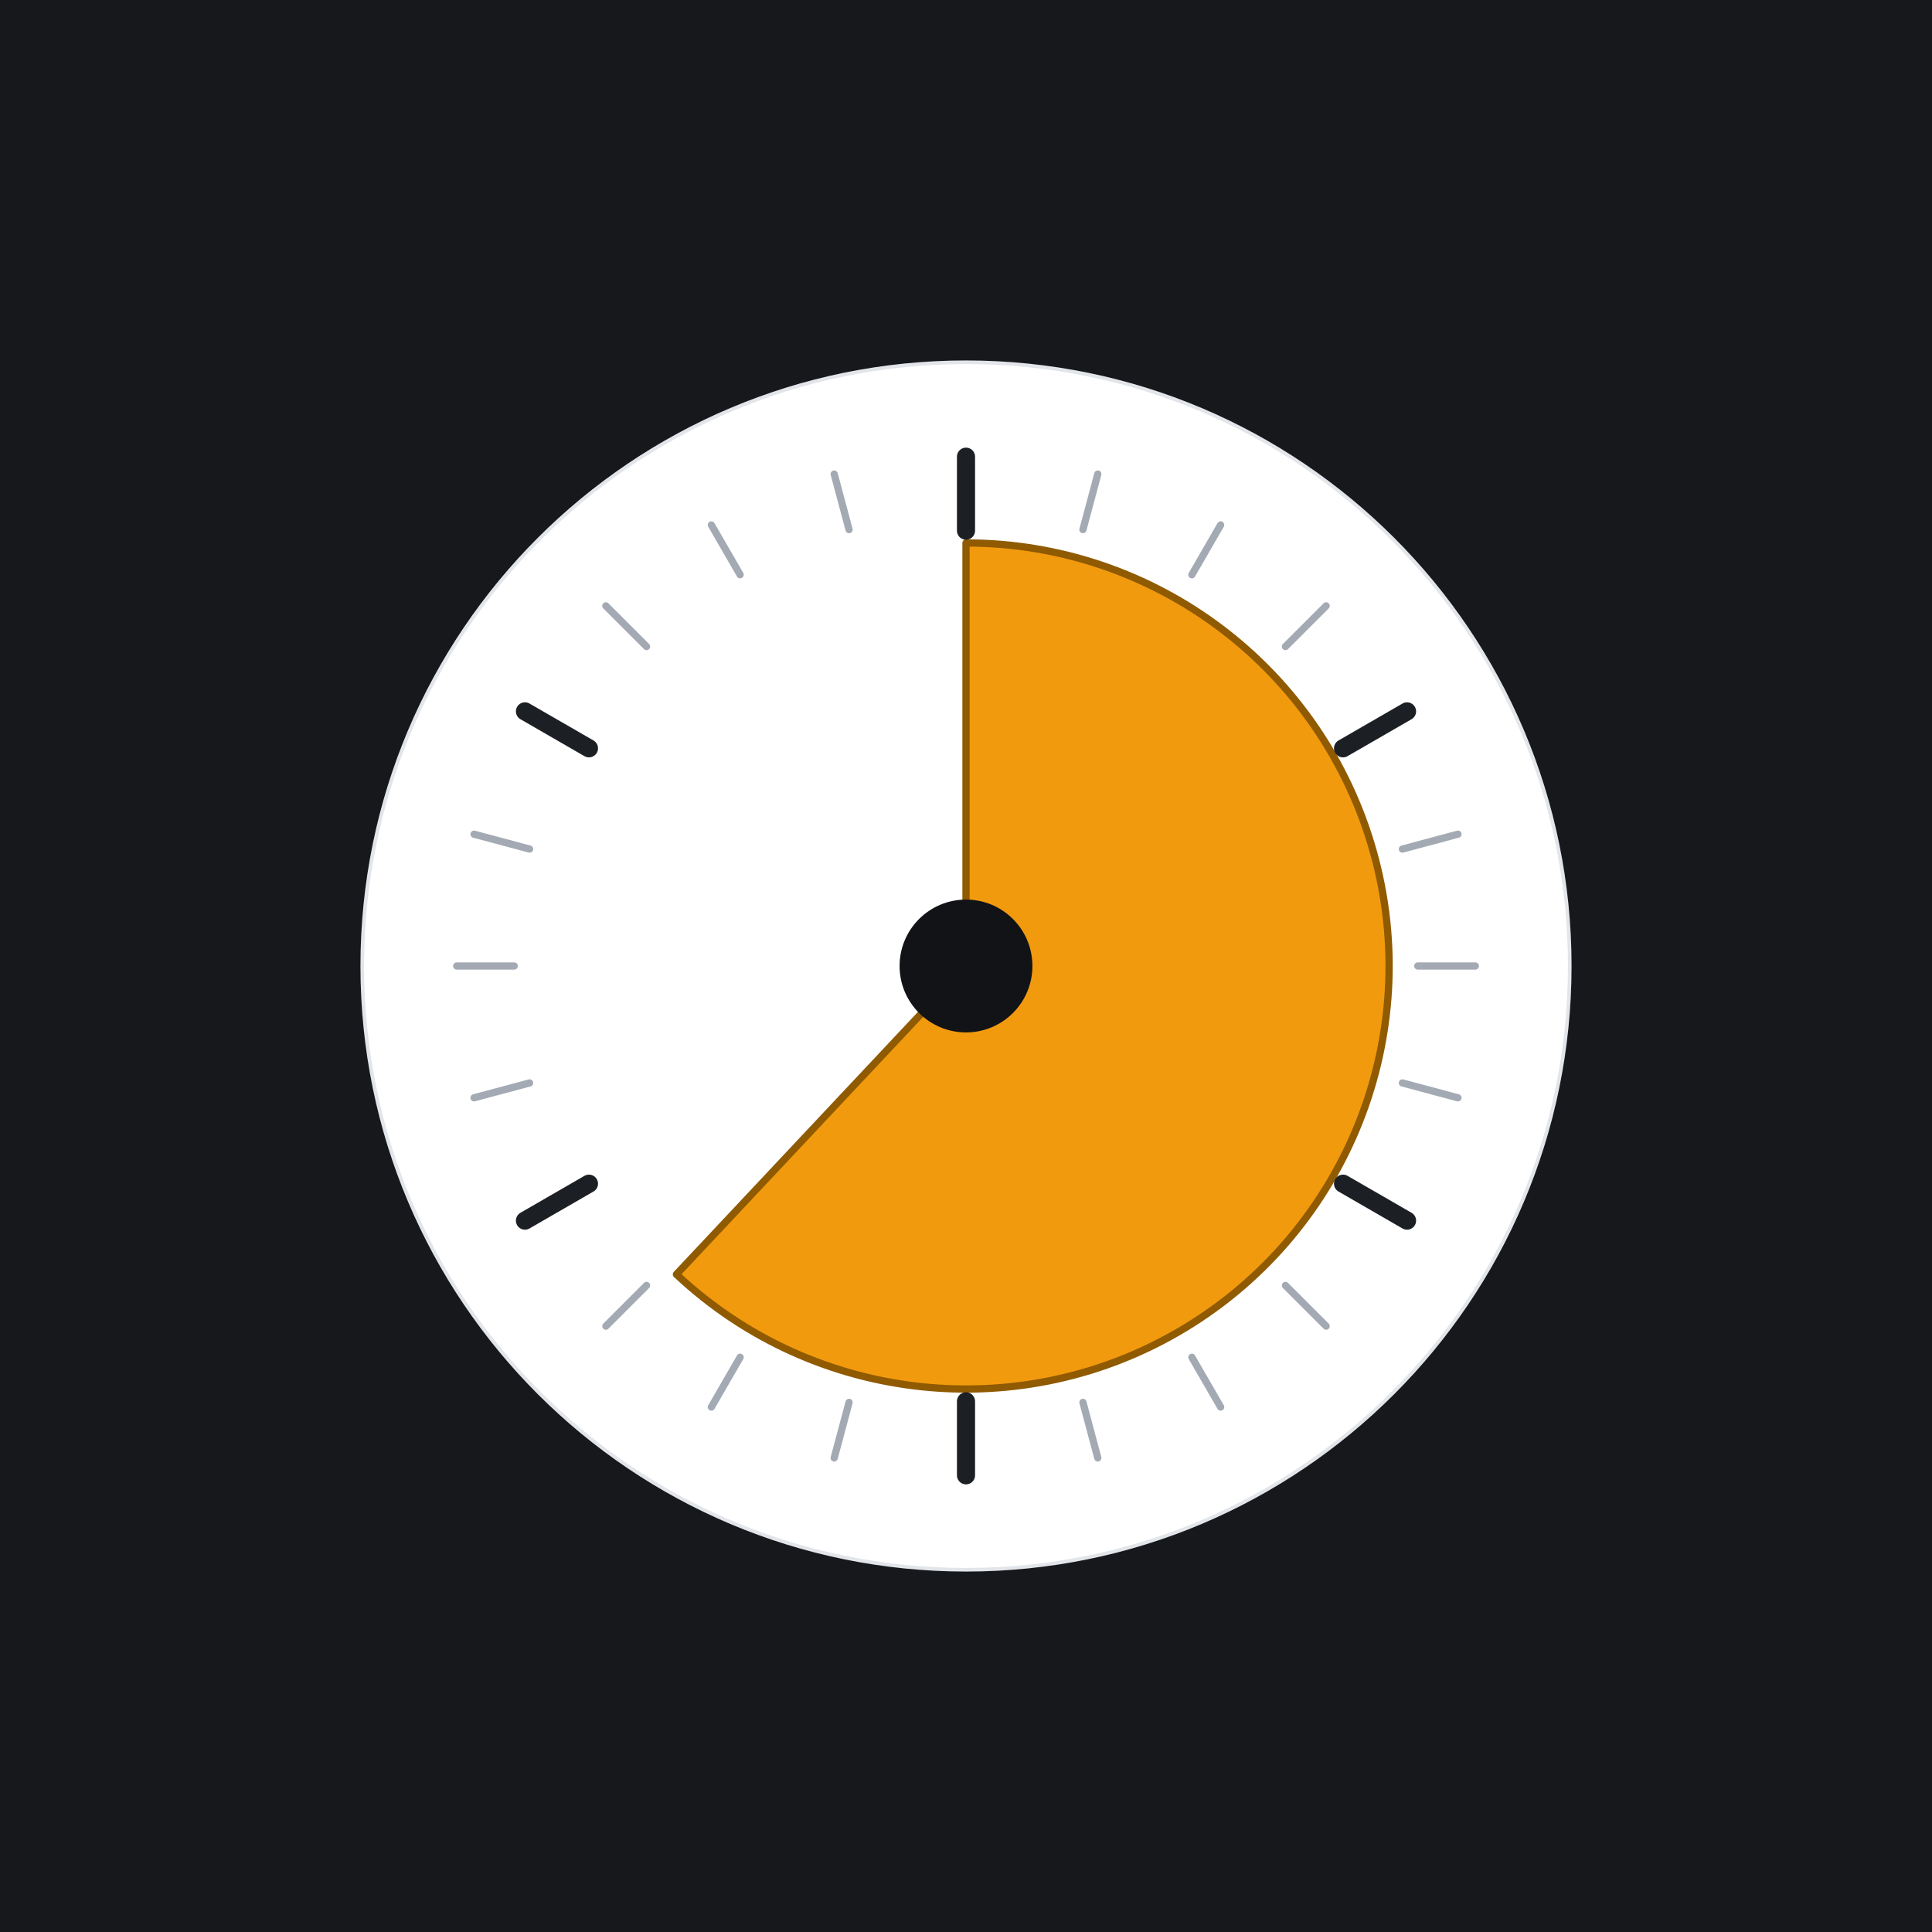
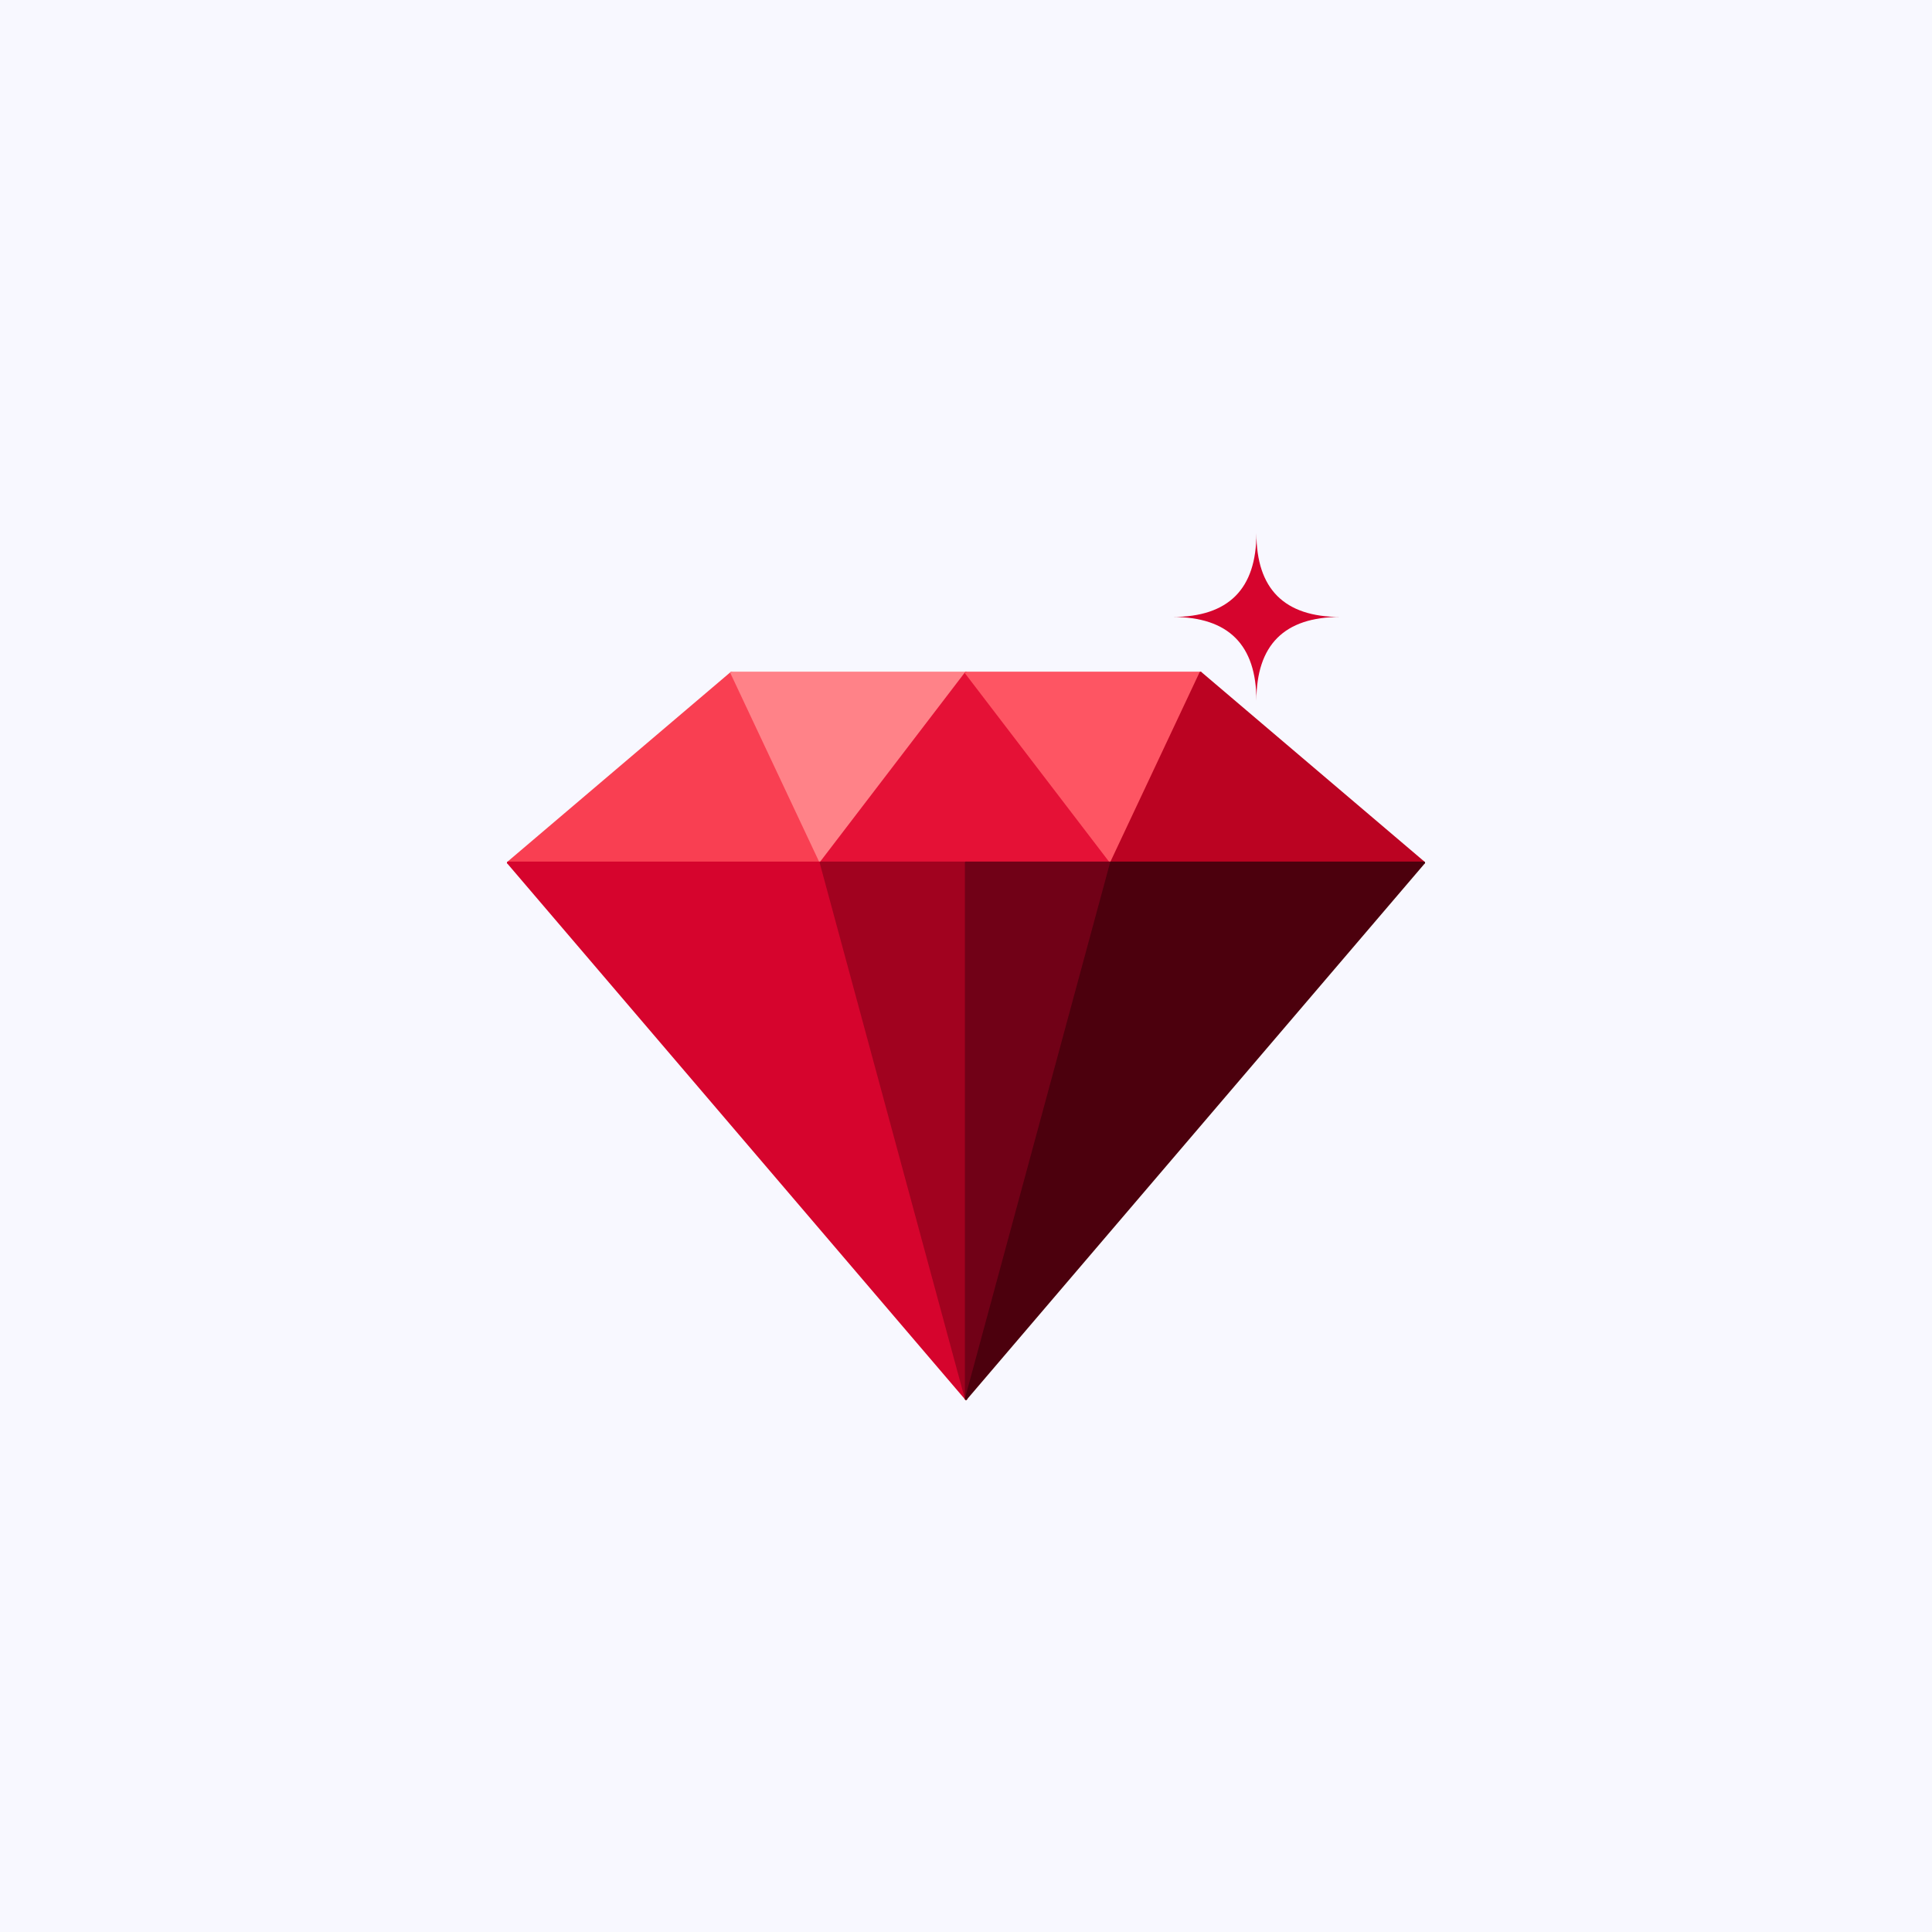
<svg xmlns="http://www.w3.org/2000/svg" viewBox="0 0 512 512">
-   <rect width="512" height="512" fill="#16181C" />
-   <circle cx="256" cy="256" r="160" fill="#FFFFFF" stroke="#E2E5E9" stroke-width="0.96" />
-   <path d="M256.00 256.00L256.00 143.89A112.11 112.11 0 1 1 179.26 337.72Z" fill="#F29A0E" stroke="#8F5A00" stroke-width="1.92" stroke-linejoin="round" />
-   <line x1="256.00" y1="140.63" x2="256.00" y2="121.03" stroke="#1C1F24" stroke-width="4.80" stroke-linecap="round" />
-   <line x1="286.99" y1="140.35" x2="290.93" y2="125.63" stroke="#A3AAB3" stroke-width="1.92" stroke-linecap="round" />
-   <line x1="315.86" y1="152.31" x2="323.48" y2="139.12" stroke="#A3AAB3" stroke-width="1.92" stroke-linecap="round" />
-   <line x1="340.66" y1="171.34" x2="351.44" y2="160.56" stroke="#A3AAB3" stroke-width="1.92" stroke-linecap="round" />
-   <line x1="355.92" y1="198.31" x2="372.88" y2="188.52" stroke="#1C1F24" stroke-width="4.80" stroke-linecap="round" />
-   <line x1="371.65" y1="225.01" x2="386.37" y2="221.07" stroke="#A3AAB3" stroke-width="1.92" stroke-linecap="round" />
-   <line x1="375.73" y1="256.00" x2="390.97" y2="256.00" stroke="#A3AAB3" stroke-width="1.92" stroke-linecap="round" />
-   <line x1="371.65" y1="286.99" x2="386.37" y2="290.93" stroke="#A3AAB3" stroke-width="1.92" stroke-linecap="round" />
-   <line x1="355.92" y1="313.69" x2="372.88" y2="323.48" stroke="#1C1F24" stroke-width="4.80" stroke-linecap="round" />
-   <line x1="340.66" y1="340.66" x2="351.44" y2="351.44" stroke="#A3AAB3" stroke-width="1.92" stroke-linecap="round" />
-   <line x1="315.86" y1="359.69" x2="323.48" y2="372.88" stroke="#A3AAB3" stroke-width="1.92" stroke-linecap="round" />
-   <line x1="286.99" y1="371.65" x2="290.93" y2="386.37" stroke="#A3AAB3" stroke-width="1.92" stroke-linecap="round" />
-   <line x1="256.00" y1="371.37" x2="256.00" y2="390.97" stroke="#1C1F24" stroke-width="4.80" stroke-linecap="round" />
-   <line x1="225.01" y1="371.65" x2="221.07" y2="386.37" stroke="#A3AAB3" stroke-width="1.92" stroke-linecap="round" />
-   <line x1="196.14" y1="359.69" x2="188.52" y2="372.88" stroke="#A3AAB3" stroke-width="1.92" stroke-linecap="round" />
-   <line x1="171.34" y1="340.66" x2="160.56" y2="351.44" stroke="#A3AAB3" stroke-width="1.92" stroke-linecap="round" />
-   <line x1="156.08" y1="313.69" x2="139.12" y2="323.48" stroke="#1C1F24" stroke-width="4.80" stroke-linecap="round" />
-   <line x1="140.35" y1="286.99" x2="125.63" y2="290.93" stroke="#A3AAB3" stroke-width="1.92" stroke-linecap="round" />
-   <line x1="136.27" y1="256.00" x2="121.03" y2="256.00" stroke="#A3AAB3" stroke-width="1.92" stroke-linecap="round" />
-   <line x1="140.35" y1="225.01" x2="125.63" y2="221.07" stroke="#A3AAB3" stroke-width="1.92" stroke-linecap="round" />
-   <line x1="156.08" y1="198.31" x2="139.12" y2="188.52" stroke="#1C1F24" stroke-width="4.80" stroke-linecap="round" />
-   <line x1="171.34" y1="171.34" x2="160.56" y2="160.56" stroke="#A3AAB3" stroke-width="1.92" stroke-linecap="round" />
-   <line x1="196.14" y1="152.31" x2="188.52" y2="139.12" stroke="#A3AAB3" stroke-width="1.92" stroke-linecap="round" />
-   <line x1="225.01" y1="140.35" x2="221.07" y2="125.63" stroke="#A3AAB3" stroke-width="1.92" stroke-linecap="round" />
-   <circle cx="256" cy="256" r="17.60" fill="#111317" />
+   <rect width="512" height="512" fill="#F8F8FF" />
+   <g transform="translate(256 256) scale(0.74) translate(-256 -237)">
+     <polygon points="92,200 172,132 204,200" fill="#F93F52" stroke="#F93F52" stroke-width="0.8" stroke-linejoin="round" />
+     <polygon points="172,132 256,132 204,200" fill="#FF8288" stroke="#FF8288" stroke-width="0.8" stroke-linejoin="round" />
+     <polygon points="256,132 204,200 308,200" fill="#E51136" stroke="#E51136" stroke-width="0.8" stroke-linejoin="round" />
+     <polygon points="256,132 340,132 308,200" fill="#FE5563" stroke="#FE5563" stroke-width="0.8" stroke-linejoin="round" />
+     <polygon points="340,132 308,200 420,200" fill="#BB0322" stroke="#BB0322" stroke-width="0.8" stroke-linejoin="round" />
+     <polygon points="92,200 204,200 256,392" fill="#D6042D" stroke="#D6042D" stroke-width="0.8" stroke-linejoin="round" />
+     <polygon points="204,200 256,200 256,392" fill="#A1021F" stroke="#A1021F" stroke-width="0.8" stroke-linejoin="round" />
+     <polygon points="256,200 308,200 256,392" fill="#710117" stroke="#710117" stroke-width="0.8" stroke-linejoin="round" />
+     <polygon points="308,200 420,200 256,392" fill="#4C000D" stroke="#4C000D" stroke-width="0.8" stroke-linejoin="round" />
+     <path d="M360 82Q360 112 390 112Q360 112 360 142Q360 112 330 112Q360 112 360 82Z" fill="#D6042D" />
+   </g>
</svg>
